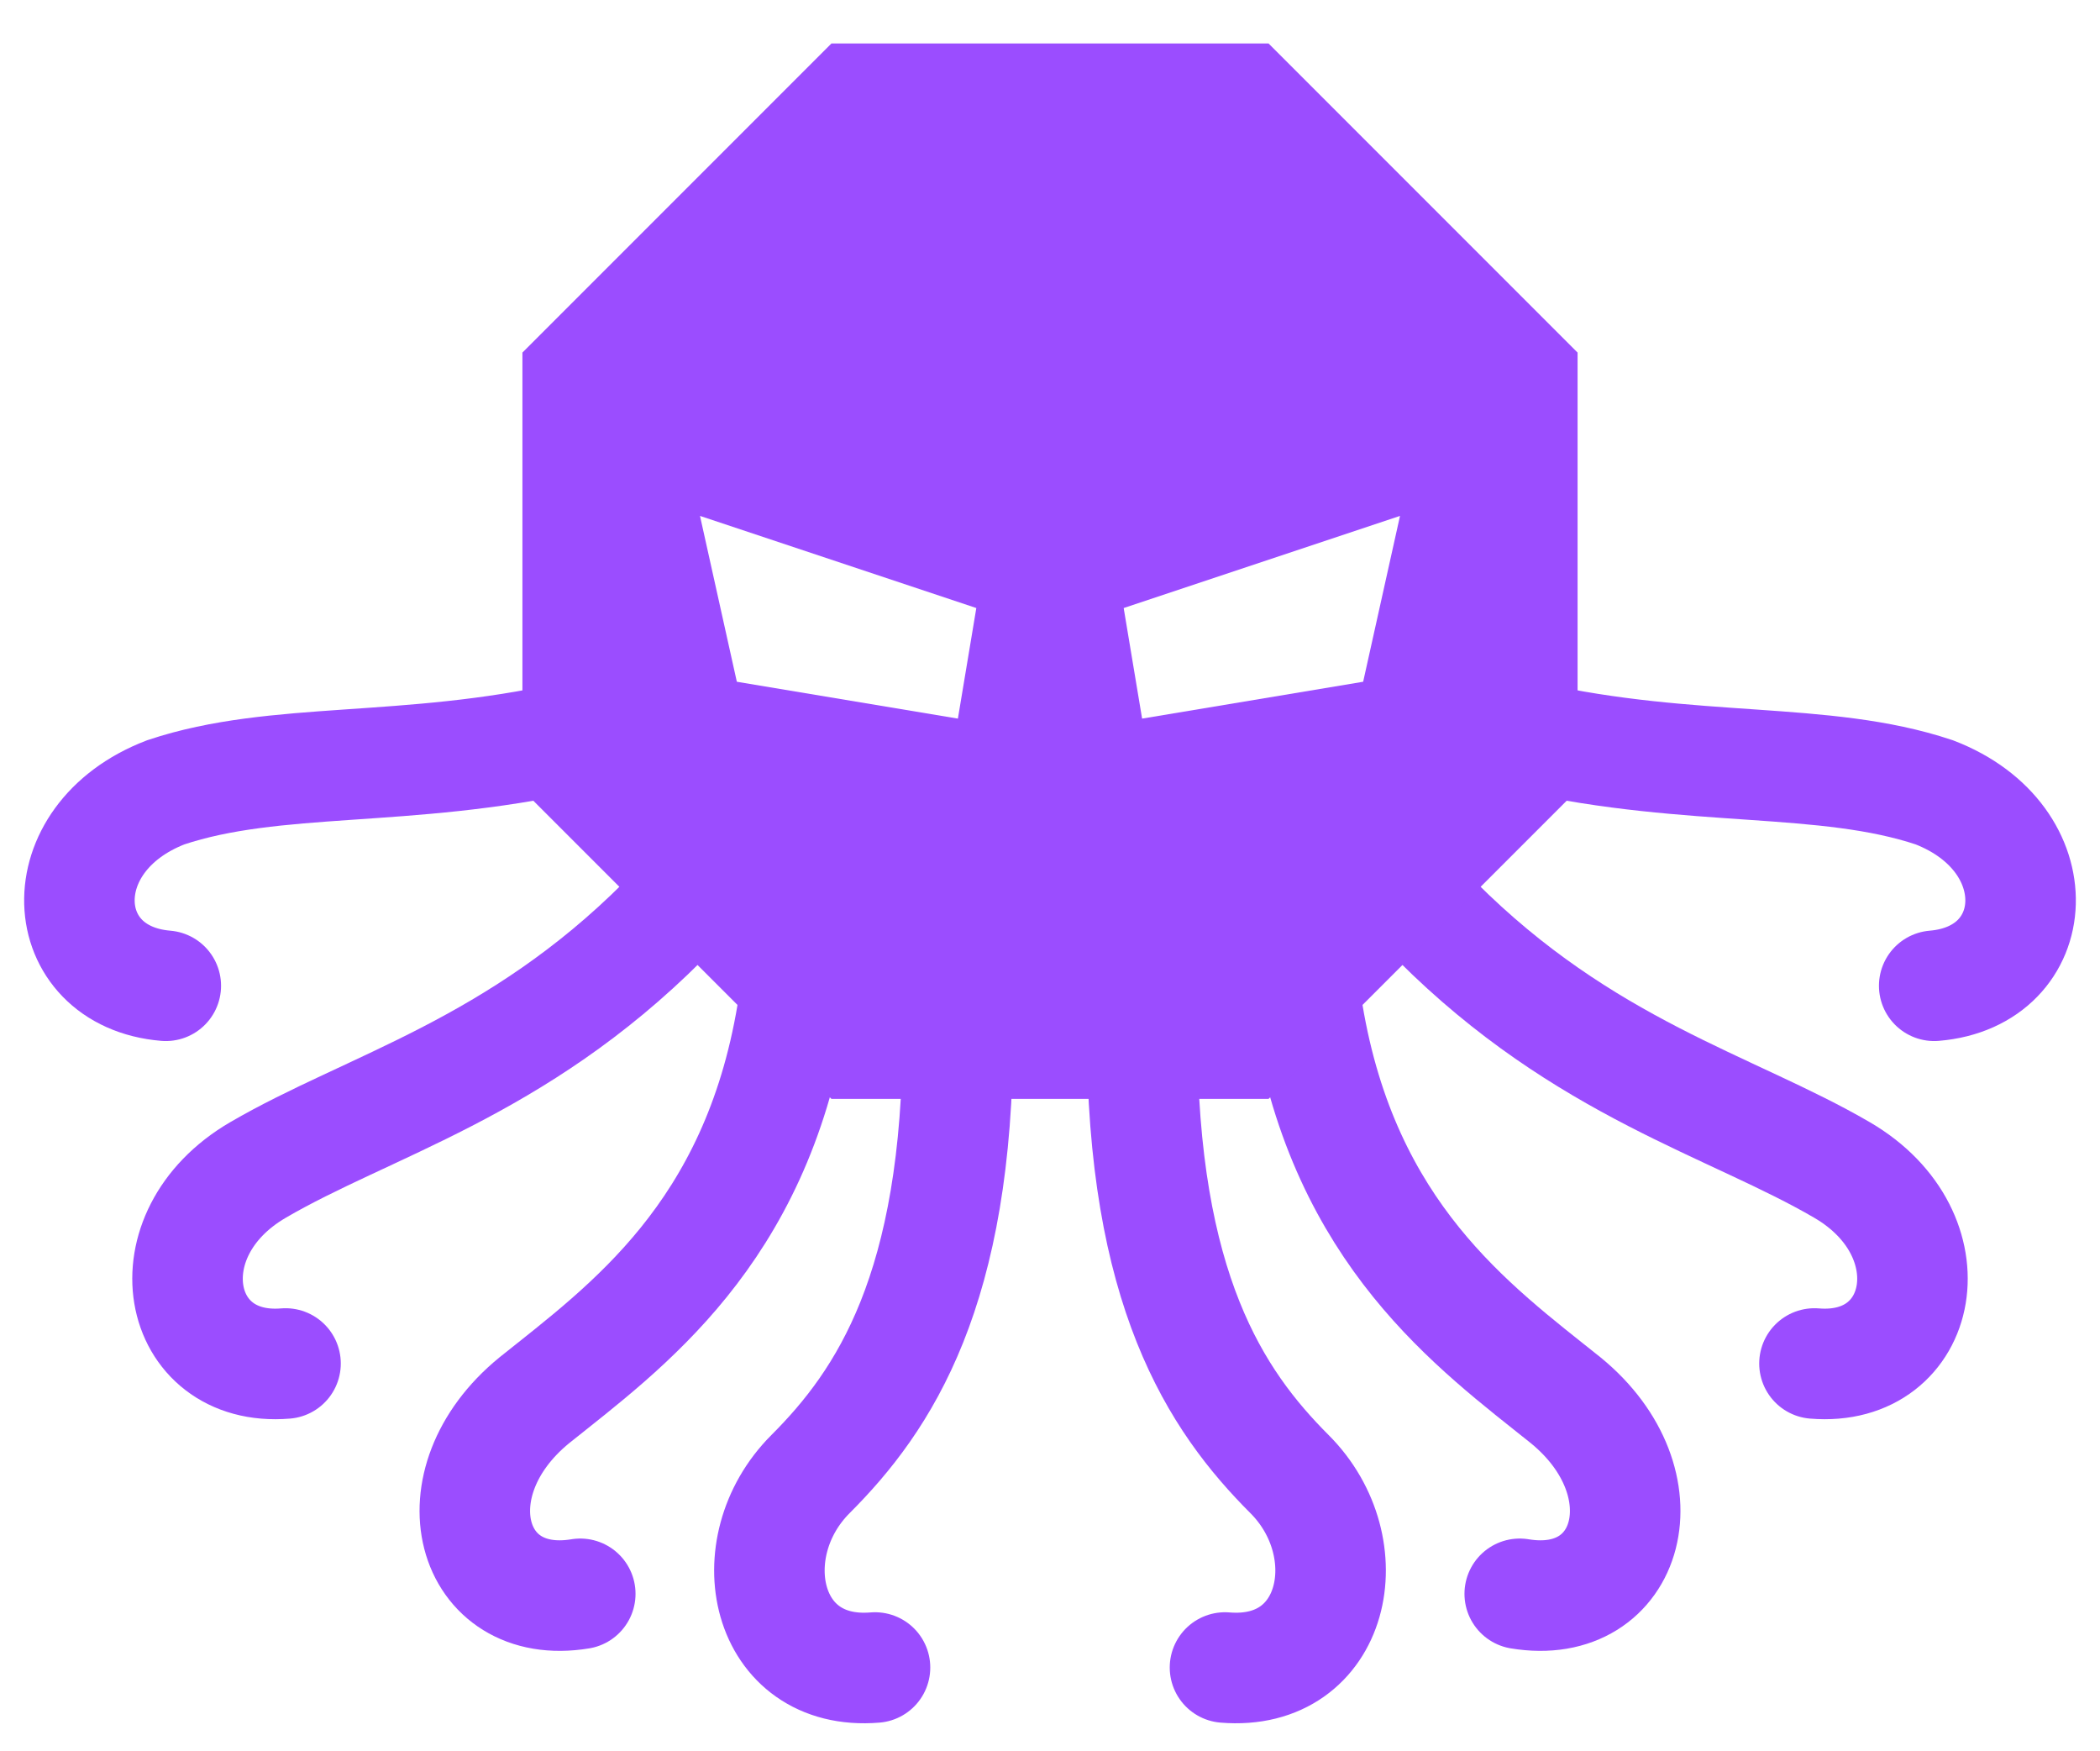
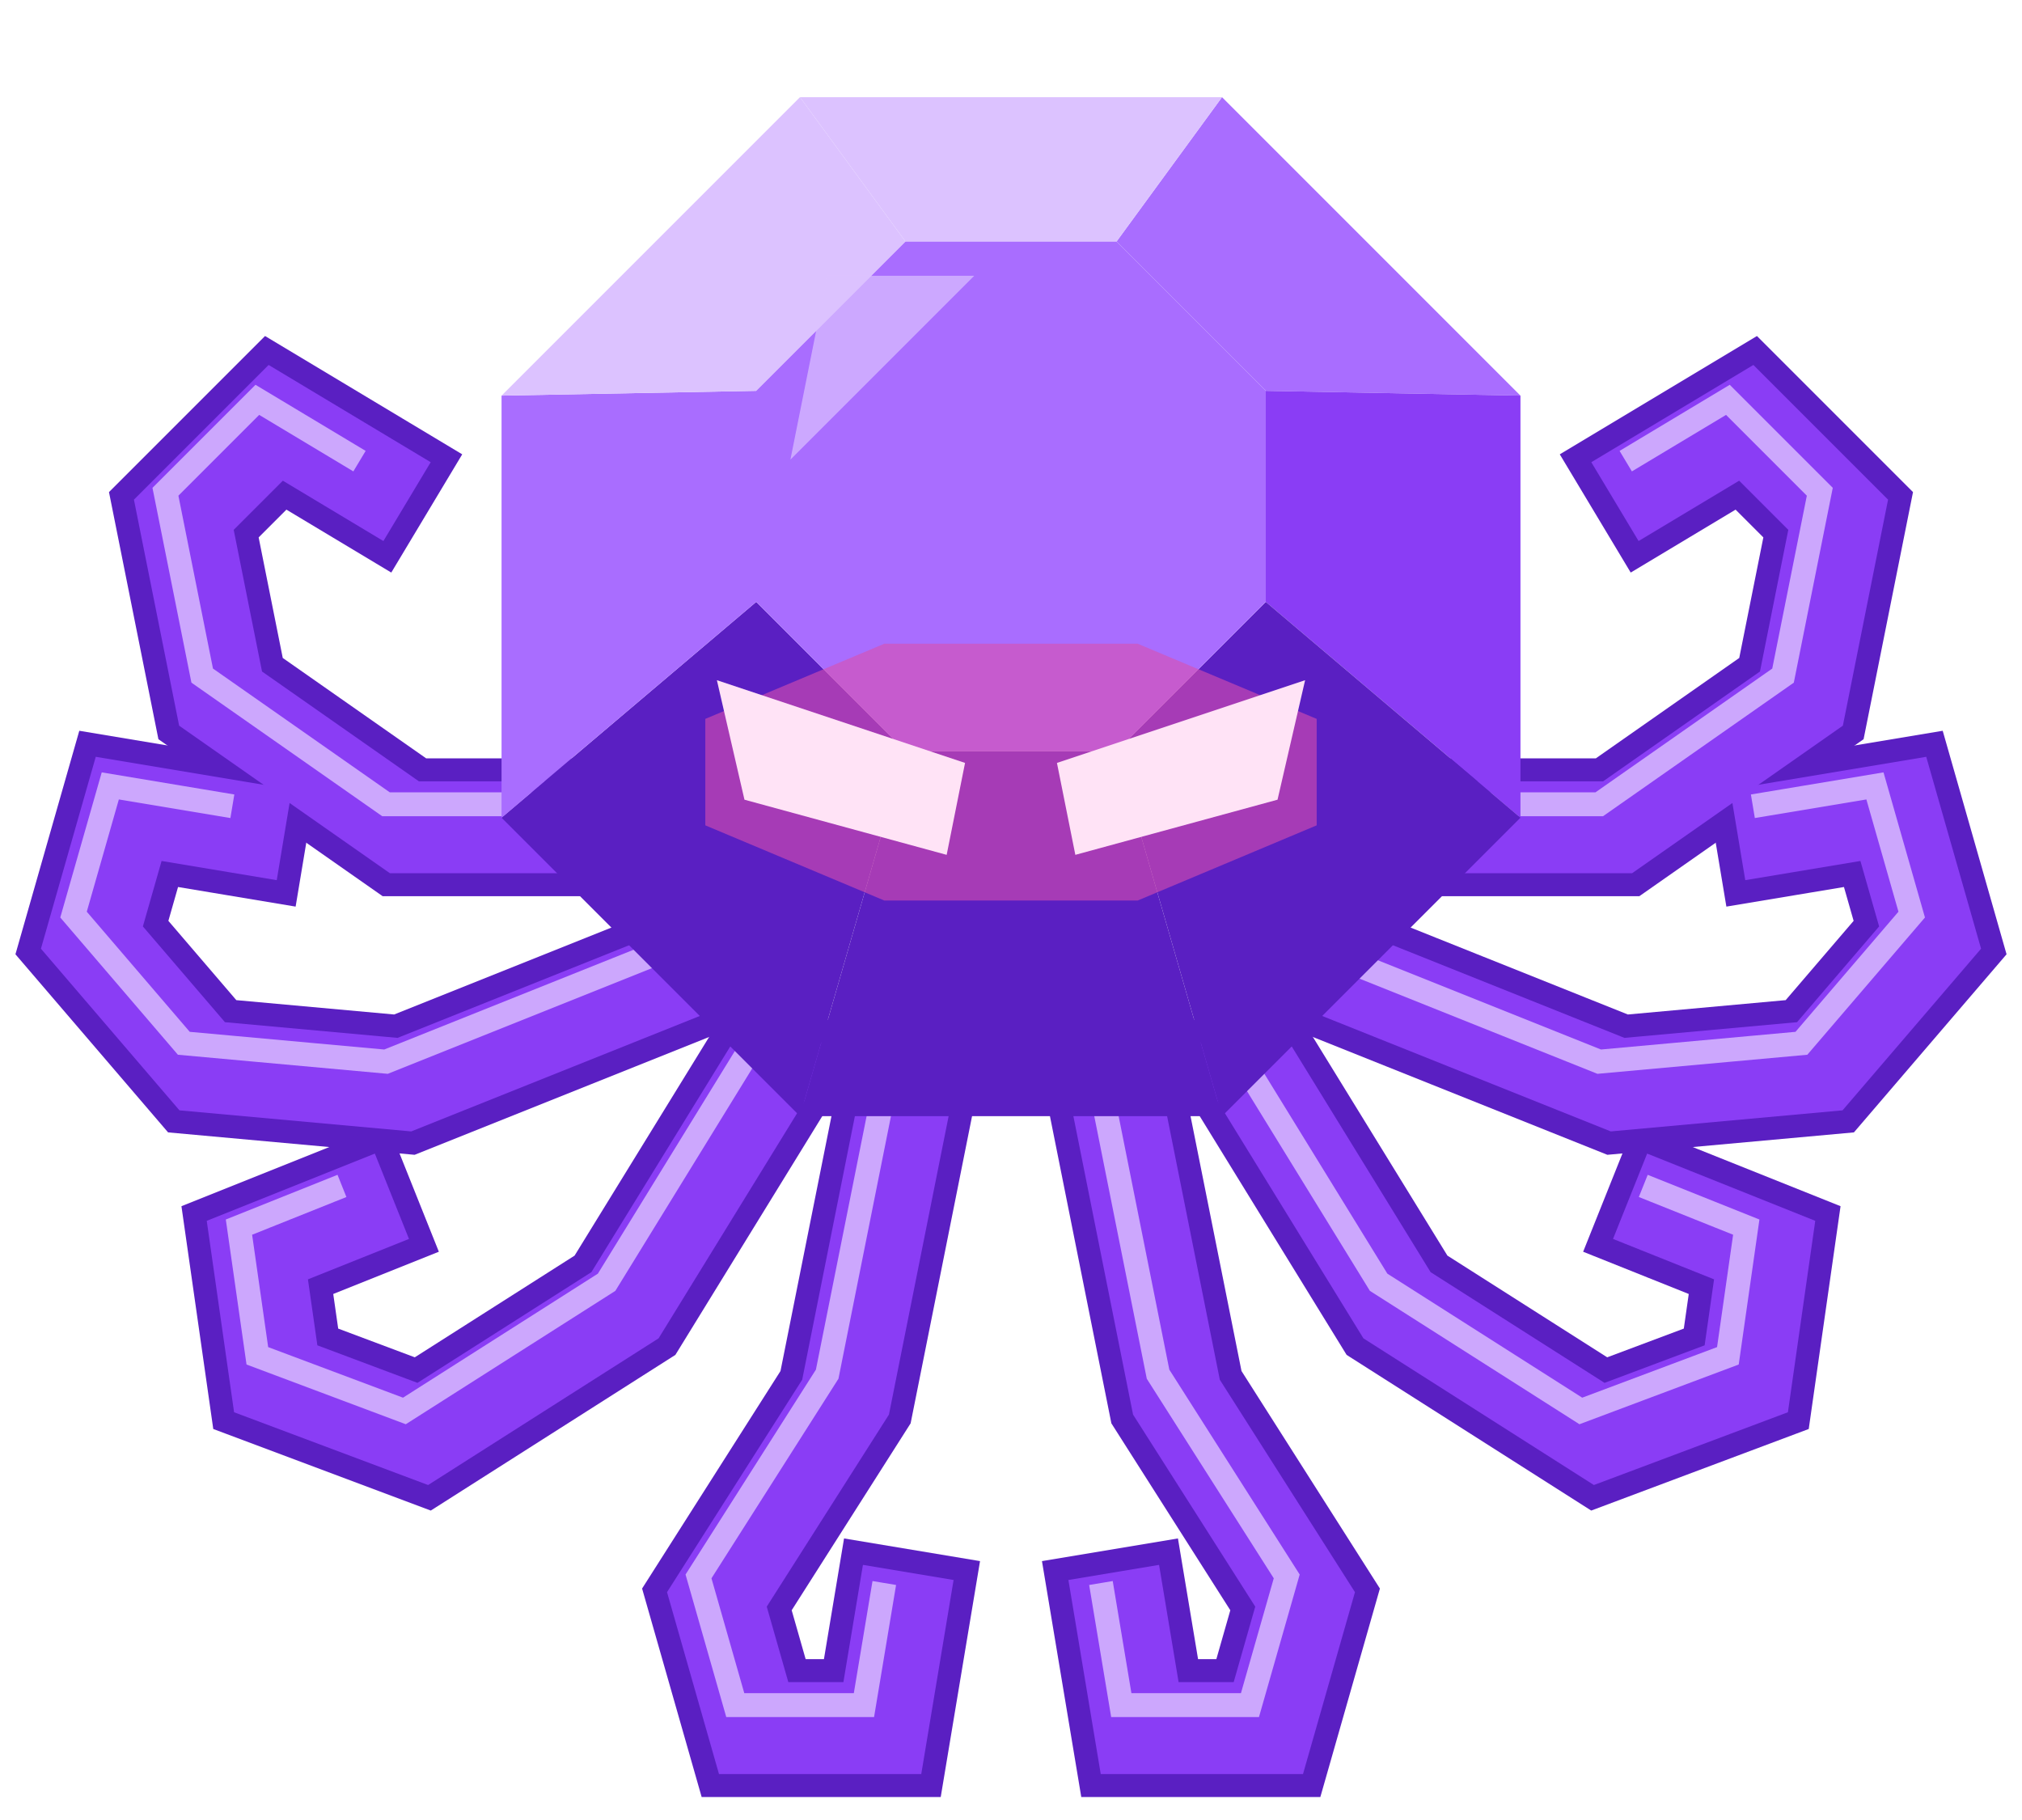
- <svg xmlns="http://www.w3.org/2000/svg" viewBox="14 38 228 190" role="img" aria-label="El Octágono">
-   <g fill="none" stroke="#9b4dff" stroke-width="12" stroke-linecap="round">
-     <path d="M118 150 C118 178 110 190 102 198 C94 206 97 220 109 219" />
-     <path d="M100 148 C96 172 82 182 72 190 C61 199 65 213 77 211" />
-     <path d="M86 138 C70 154 54 158 42 165 C30 172 33 187 45 186" />
-     <path d="M76 118 C58 122 44 120 32 124 C19 129 20 144 32 145" />
-     <path d="M138 150 C138 178 146 190 154 198 C162 206 159 220 147 219" />
-     <path d="M156 148 C160 172 174 182 184 190 C195 199 191 213 179 211" />
-     <path d="M170 138 C186 154 202 158 214 165 C226 172 223 187 211 186" />
-     <path d="M180 118 C198 122 212 120 224 124 C237 129 236 144 224 145" />
+ <svg xmlns="http://www.w3.org/2000/svg" viewBox="18 26 220 198" role="img" aria-label="El Octágono">
+   <g fill="none" stroke-linejoin="miter" stroke-miterlimit="6" stroke-linecap="square">
+     <g stroke="#5a1fc2" stroke-width="15">
+       <path d="M88 116 L62 116 L42 102 L38 82 L48 72 L58 78" />
+       <path d="M92 132 L62 144 L40 142 L28 128 L32 114 L44 116" />
+       <path d="M102 142 L86 168 L64 182 L48 176 L46 162 L56 158" />
+       <path d="M116 148 L110 178 L96 200 L100 214 L114 214 L116 202" />
+       <path d="M168 116 L194 116 L214 102 L218 82 L208 72 L198 78" />
+       <path d="M164 132 L194 144 L216 142 L228 128 L224 114 L212 116" />
+       <path d="M154 142 L170 168 L192 182 L208 176 L210 162 L200 158" />
+       <path d="M140 148 L146 178 L160 200 L156 214 L142 214 L140 202" />
+     </g>
+     <g stroke="#8a3df5" stroke-width="10">
+       <path d="M88 116 L62 116 L42 102 L38 82 L48 72 L58 78" />
+       <path d="M92 132 L62 144 L40 142 L28 128 L32 114 L44 116" />
+       <path d="M102 142 L86 168 L64 182 L48 176 L46 162 L56 158" />
+       <path d="M116 148 L110 178 L96 200 L100 214 L114 214 L116 202" />
+       <path d="M168 116 L194 116 L214 102 L218 82 L208 72 L198 78" />
+       <path d="M164 132 L194 144 L216 142 L228 128 L224 114 L212 116" />
+       <path d="M154 142 L170 168 L192 182 L208 176 L210 162 L200 158" />
+       <path d="M140 148 L146 178 L160 200 L156 214 L142 214 L140 202" />
+     </g>
+     <g stroke="#dcc2ff" stroke-width="2.6" opacity="0.8">
+       <path d="M86 113.5 L60 113.5 L40 99.5 L36 79.5 L46 69.5 L56 75.5" />
+       <path d="M90 129.5 L60 141.5 L38 139.5 L26 125.5 L30 111.5 L42 113.5" />
+       <path d="M100 139.5 L84 165.5 L62 179.5 L46 173.5 L44 159.5 L54 155.5" />
+       <path d="M114 145.5 L108 175.5 L94 197.5 L98 211.5 L112 211.5 L114 199.5" />
+       <path d="M166 113.5 L192 113.5 L212 99.5 L216 79.5 L206 69.5 L196 75.5" />
+       <path d="M162 129.5 L192 141.5 L214 139.5 L226 125.5 L222 111.5 L210 113.5" />
+       <path d="M152 139.5 L168 165.5 L190 179.5 L206 173.5 L208 159.5 L198 155.5" />
+       <path d="M138 145.5 L144 175.5 L158 197.5 L154 211.5 L140 211.5 L138 199.5" />
+     </g>
  </g>
-   <path fill="#9b4dff" fill-rule="evenodd" d="M151.73 42.72 L185.28 76.27 L185.28 123.73 L151.73 157.28 L104.27 157.28 L70.72 123.73 L70.72 76.27 L104.27 42.72 Z M90 94 L120 104 L118 116 L94 112 Z M162 112 L138 116 L136 104 L166 94 Z" />
+   <path fill="#a96dff" d="M150.96 36.57 L183.43 69.04 L155.72 68.52 L139.48 52.28 Z" />
+   <path fill="#8a3df5" d="M183.43 69.04 L183.43 114.96 L155.72 91.48 L155.72 68.52 Z" />
+   <path fill="#5a1fc2" d="M183.43 114.96 L150.96 147.43 L139.48 107.72 L155.72 91.48 Z" />
+   <path fill="#5a1fc2" d="M150.96 147.43 L105.04 147.43 L116.52 107.72 L139.48 107.72 Z" />
+   <path fill="#5a1fc2" d="M105.04 147.43 L72.57 114.96 L100.28 91.48 L116.52 107.72 Z" />
+   <path fill="#a96dff" d="M72.57 114.96 L72.57 69.04 L100.28 68.52 L100.28 91.48 Z" />
+   <path fill="#dcc2ff" d="M72.57 69.04 L105.04 36.57 L116.52 52.28 L100.28 68.52 Z" />
+   <path fill="#dcc2ff" d="M105.04 36.57 L150.96 36.57 L139.48 52.28 L116.52 52.28 Z" />
+   <path fill="#a96dff" d="M139.48 52.28 L155.72 68.52 L155.72 91.48 L139.48 107.72 L116.52 107.72 L100.28 91.48 L100.28 68.52 L116.52 52.28 Z" />
+   <path fill="#dcc2ff" opacity="0.7" d="M108 56 L124 56 L104 76 Z" />
+   <path fill="#d94fae" opacity="0.6" d="M141.78 96.03 L161.26 104.21 L161.26 115.79 L141.78 123.97 L114.22 123.97 L94.74 115.79 L94.74 104.21 L114.22 96.03 Z" />
+   <path fill="#ffe3f6" d="M96 100 L123 109 L121 119 L99 113 Z M157 113 L135 119 L133 109 L160 100 Z" />
</svg>
